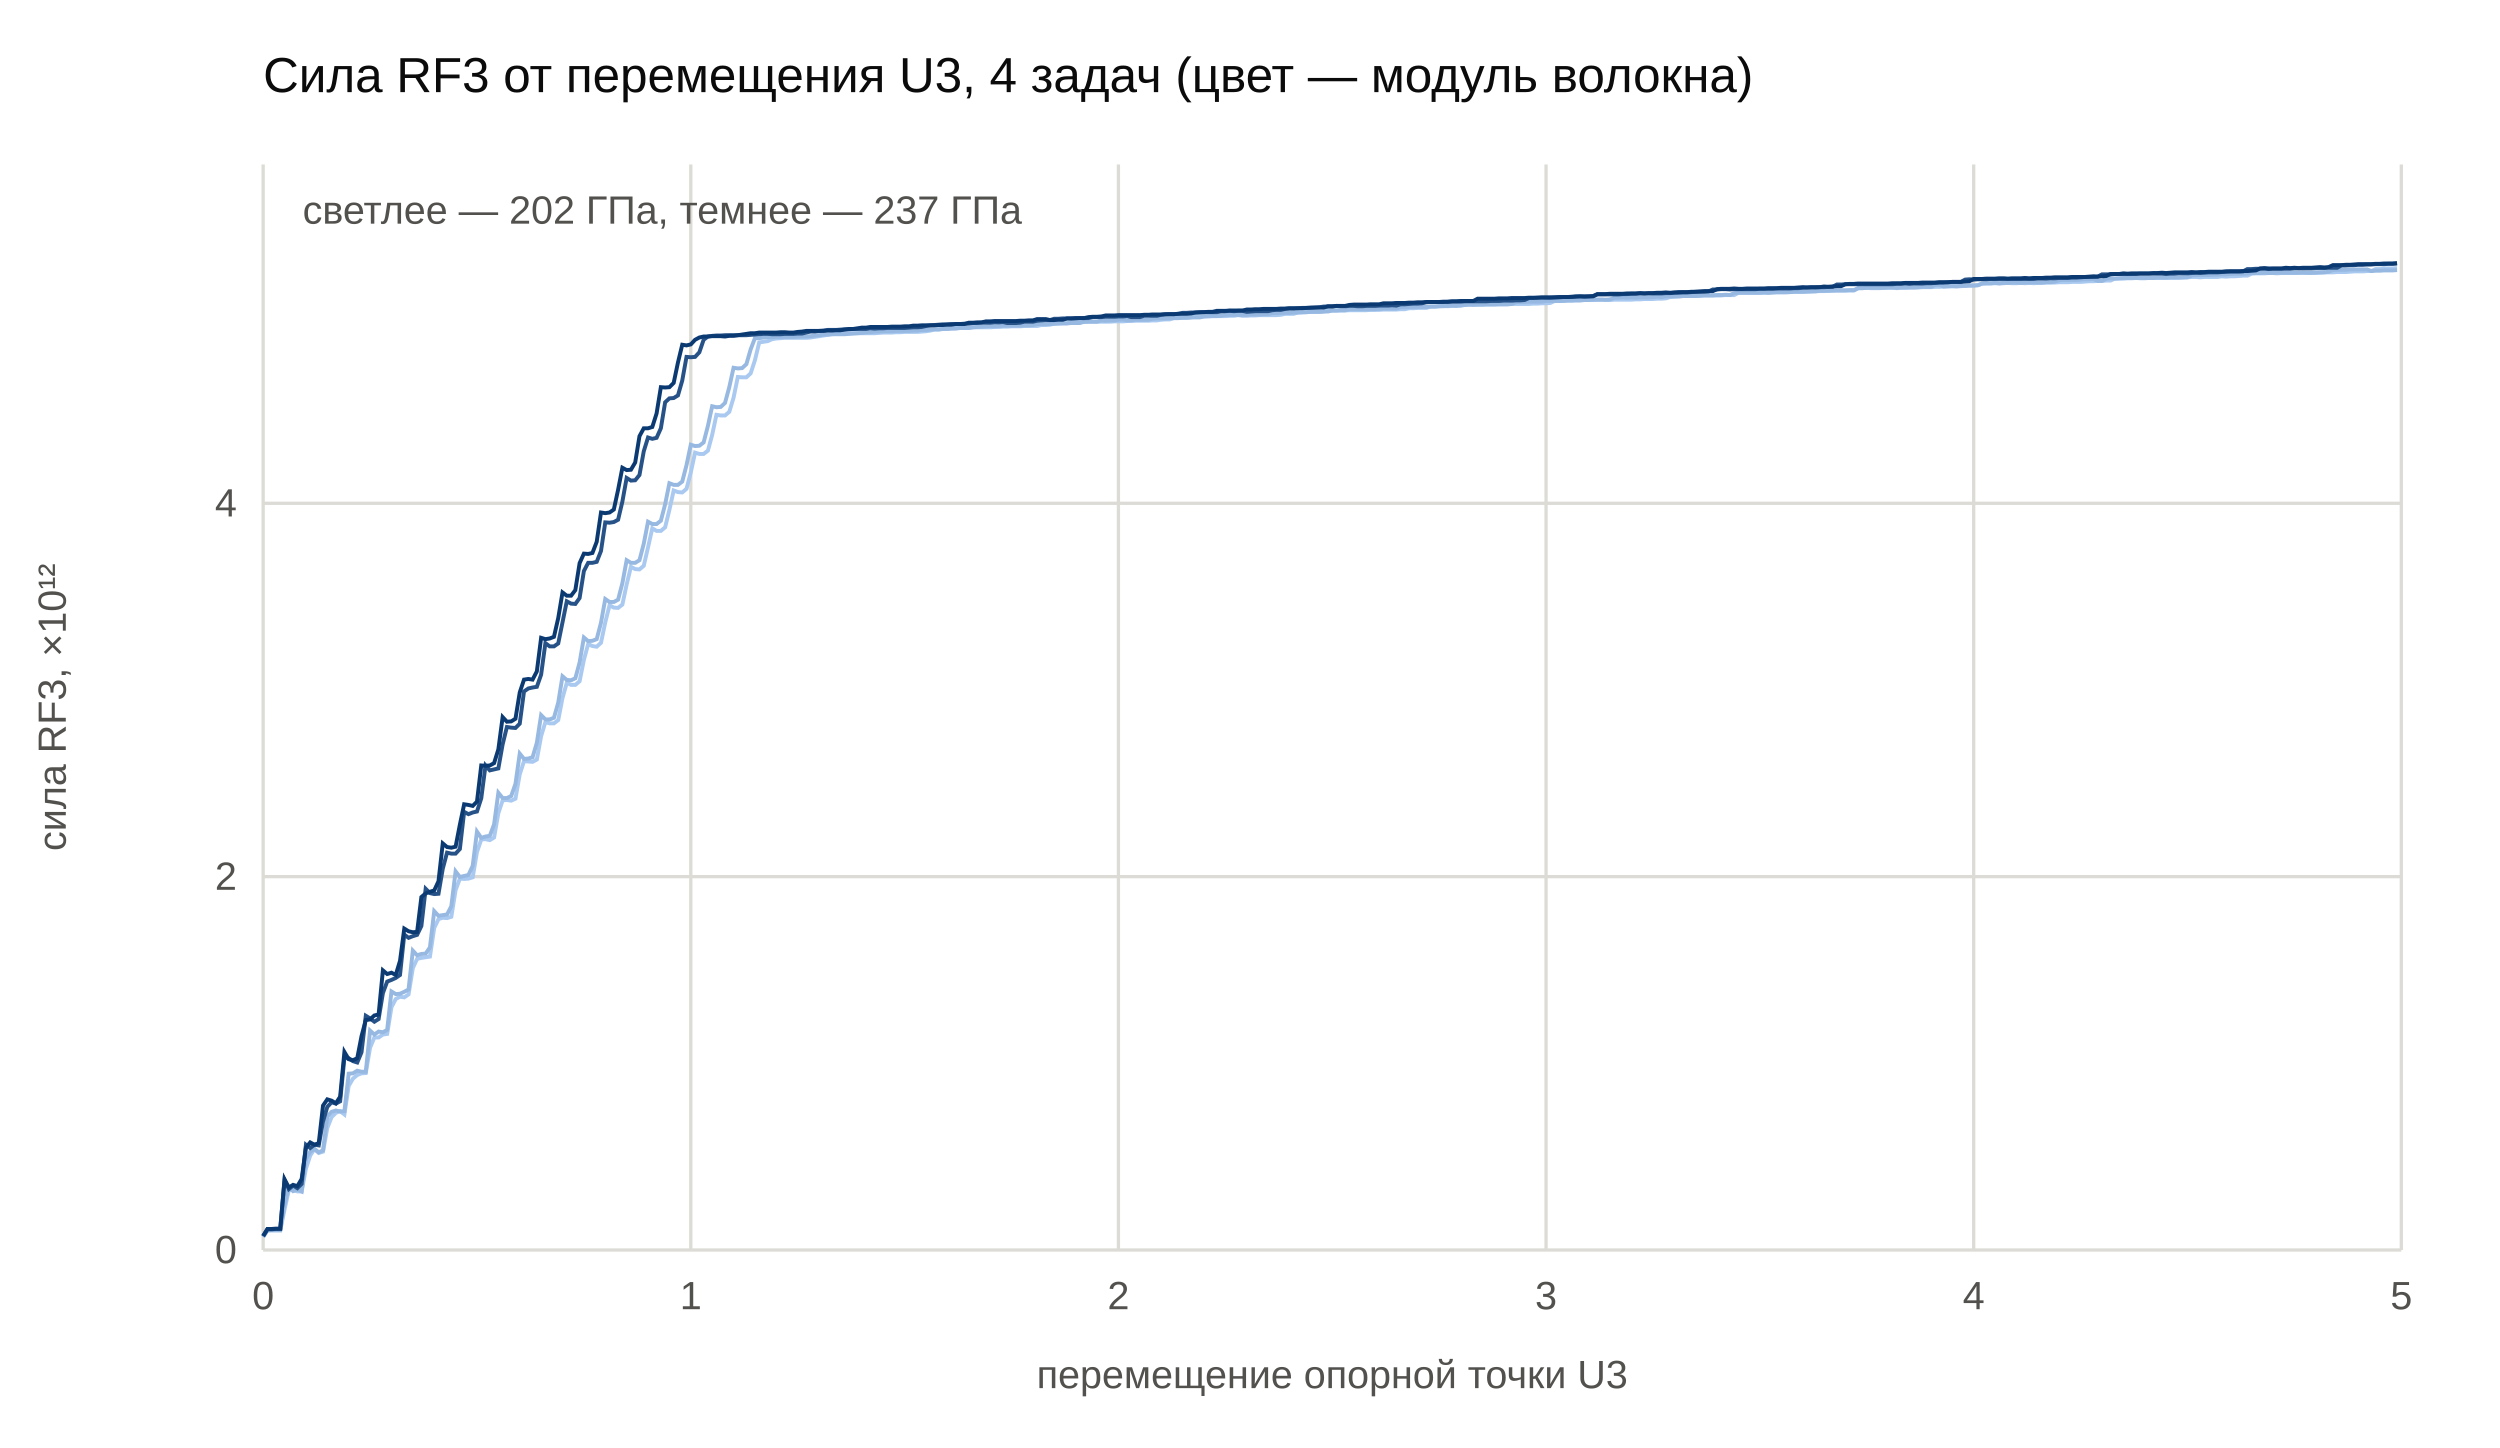
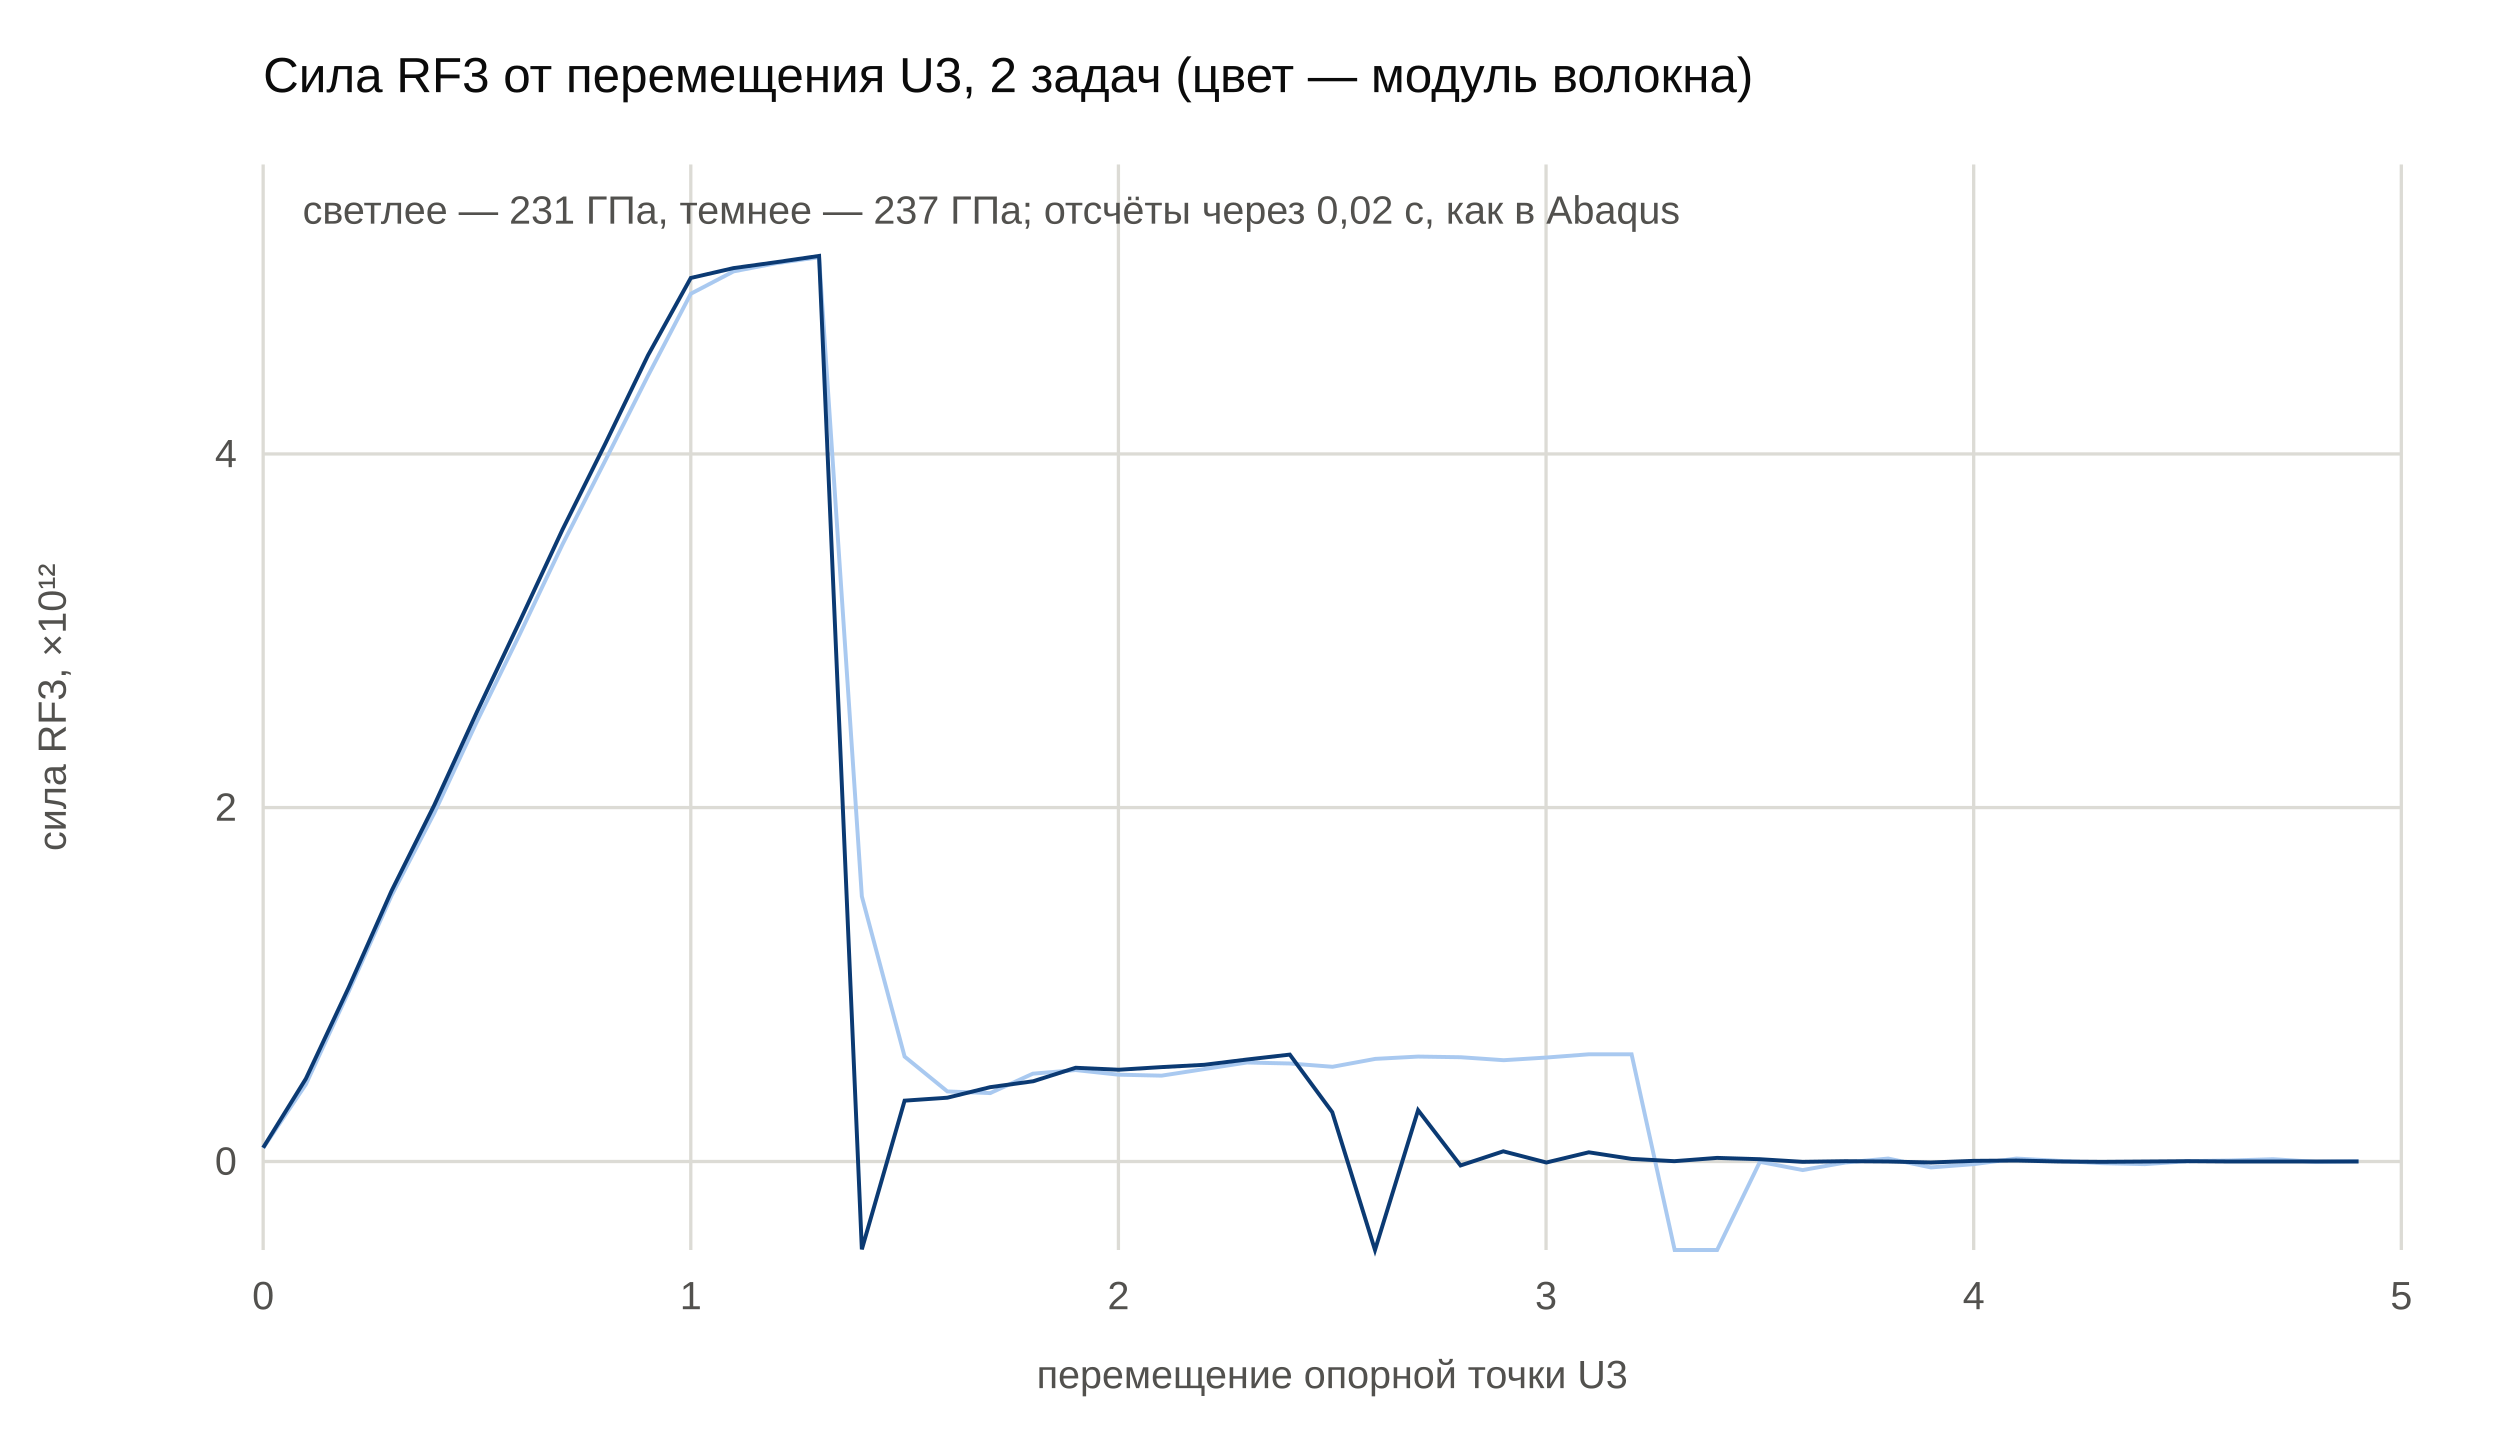
<svg xmlns="http://www.w3.org/2000/svg" width="760" height="440" font-family="Arial" font-size="12">
  <rect width="100%%" height="100%%" fill="#fcfcfb" />
-   <text x="80" y="28" font-size="15" fill="#0b0b0b">Сила RF3 от перемещения U3, 4 задач (цвет — модуль волокна)</text>
+   <text x="80" y="28" font-size="15" fill="#0b0b0b">Сила RF3 от перемещения U3, 2 задач (цвет — модуль волокна)</text>
  <line x1="80.0" y1="50" x2="80.0" y2="380" stroke="#dcdbd5" />
  <text x="80.0" y="398" text-anchor="middle" fill="#52514e">0</text>
  <line x1="210.0" y1="50" x2="210.0" y2="380" stroke="#dcdbd5" />
  <text x="210.0" y="398" text-anchor="middle" fill="#52514e">1</text>
  <line x1="340.0" y1="50" x2="340.0" y2="380" stroke="#dcdbd5" />
  <text x="340.0" y="398" text-anchor="middle" fill="#52514e">2</text>
  <line x1="470.0" y1="50" x2="470.0" y2="380" stroke="#dcdbd5" />
  <text x="470.0" y="398" text-anchor="middle" fill="#52514e">3</text>
  <line x1="600.0" y1="50" x2="600.0" y2="380" stroke="#dcdbd5" />
  <text x="600.0" y="398" text-anchor="middle" fill="#52514e">4</text>
  <line x1="730.0" y1="50" x2="730.0" y2="380" stroke="#dcdbd5" />
  <text x="730.0" y="398" text-anchor="middle" fill="#52514e">5</text>
-   <line x1="80" y1="380.0" x2="730" y2="380.0" stroke="#dcdbd5" />
-   <text x="72" y="384.0" text-anchor="end" fill="#52514e">0</text>
-   <line x1="80" y1="266.5" x2="730" y2="266.5" stroke="#dcdbd5" />
-   <text x="72" y="270.5" text-anchor="end" fill="#52514e">2</text>
-   <line x1="80" y1="153.0" x2="730" y2="153.0" stroke="#dcdbd5" />
-   <text x="72" y="157.0" text-anchor="end" fill="#52514e">4</text>
+   <line x1="80" y1="353.1" x2="730" y2="353.1" stroke="#dcdbd5" />
+   <text x="72" y="357.1" text-anchor="end" fill="#52514e">0</text>
+   <line x1="80" y1="245.5" x2="730" y2="245.5" stroke="#dcdbd5" />
+   <text x="72" y="249.5" text-anchor="end" fill="#52514e">2</text>
+   <line x1="80" y1="138.0" x2="730" y2="138.0" stroke="#dcdbd5" />
+   <text x="72" y="142.0" text-anchor="end" fill="#52514e">4</text>
  <text x="405" y="422" text-anchor="middle" fill="#52514e">перемещение опорной точки U3</text>
  <text transform="translate(20,215) rotate(-90)" text-anchor="middle" fill="#52514e">сила RF3, ×10¹²</text>
-   <polyline points="80.0,376.0 81.3,374.1 82.6,374.0 83.9,374.0 85.2,374.0 86.5,367.7 87.8,361.8 89.1,361.7 90.4,362.2 91.7,362.2 93.0,355.3 94.3,351.3 95.6,349.3 96.9,350.5 98.2,350.1 99.5,342.9 100.8,339.6 102.1,338.3 103.4,337.8 104.7,338.8 106.0,330.1 107.3,327.9 108.6,326.8 109.9,326.3 111.2,326.2 112.5,318.5 113.8,315.4 115.1,315.4 116.4,314.5 117.7,314.3 119.0,306.2 120.3,303.7 121.6,303.0 122.9,303.2 124.2,302.3 125.5,294.3 126.8,291.5 128.1,291.2 129.4,291.0 130.7,290.8 132.0,282.1 133.3,279.4 134.6,279.0 135.9,279.1 137.2,278.7 138.5,270.6 139.8,267.1 141.1,267.2 142.4,267.1 143.7,266.7 145.0,259.0 146.3,255.2 147.6,255.1 148.9,255.4 150.2,254.6 151.5,247.2 152.8,243.3 154.1,243.2 155.4,243.4 156.7,242.8 158.0,235.4 159.3,231.4 160.6,231.5 161.9,231.6 163.2,230.9 164.5,223.8 165.8,219.5 167.1,219.9 168.4,219.9 169.7,218.9 171.0,212.2 172.3,207.6 173.6,208.2 174.9,208.2 176.2,207.1 177.5,200.6 178.8,195.8 180.1,196.4 181.4,196.6 182.7,195.4 184.0,189.2 185.3,184.0 186.6,184.7 187.9,184.8 189.2,183.8 190.5,177.7 191.8,172.3 193.1,173.0 194.4,173.1 195.7,172.0 197.0,166.4 198.3,160.6 199.6,161.4 200.9,161.4 202.2,160.3 203.5,155.0 204.8,149.1 206.1,149.6 207.4,149.7 208.7,148.6 210.0,143.6 211.3,137.6 212.6,138.0 213.9,138.0 215.2,137.0 216.5,132.2 217.8,126.1 219.1,126.3 220.4,126.3 221.7,125.2 223.0,120.9 224.3,114.6 225.6,114.7 226.9,114.7 228.2,113.5 229.5,109.5 230.8,104.1 232.1,103.9 233.4,103.7 234.7,103.1 236.0,102.9 237.3,102.8 238.6,102.7 239.9,102.7 241.2,102.7 242.5,102.7 243.8,102.7 245.1,102.7 246.4,102.6 247.7,102.4 249.0,102.2 250.3,102.0 251.6,101.8 252.9,101.6 254.2,101.5 255.5,101.4 256.8,101.4 258.1,101.3 259.4,101.3 260.7,101.3 262.0,101.3 263.3,101.3 264.6,101.3 265.9,101.3 267.2,101.2 268.5,101.1 269.8,101.1 271.1,101.1 272.4,101.0 273.7,101.0 275.0,100.9 276.3,100.9 277.6,100.9 278.9,100.9 280.2,100.8 281.5,100.7 282.8,100.5 284.1,100.2 285.4,100.2 286.7,100.0 288.0,99.9 289.3,99.8 290.6,99.7 291.9,99.7 293.2,99.7 294.5,99.7 295.8,99.5 297.1,99.5 298.4,99.5 299.7,99.5 301.0,99.5 302.3,99.4 303.6,99.4 304.9,99.3 306.2,99.3 307.5,99.2 308.8,99.2 310.1,99.2 311.4,99.1 312.7,99.1 314.0,99.1 315.3,99.1 316.6,98.8 317.9,98.8 319.2,98.7 320.5,98.4 321.8,98.4 323.1,98.3 324.4,98.3 325.7,97.9 327.0,97.9 328.3,97.9 329.6,97.9 330.9,97.8 332.2,97.8 333.5,97.8 334.8,97.8 336.1,97.8 337.4,97.8 338.7,97.7 340.0,97.7 341.3,97.7 342.6,97.6 343.9,97.6 345.2,97.5 346.5,97.5 347.8,97.5 349.1,97.5 350.4,97.4 351.7,97.4 353.0,97.2 354.3,97.1 355.6,97.1 356.9,96.7 358.2,96.7 359.5,96.6 360.8,96.6 362.1,96.5 363.4,96.2 364.7,96.2 366.0,96.2 367.3,96.2 368.6,96.1 369.9,96.1 371.2,96.1 372.5,96.1 373.8,96.0 375.1,96.0 376.4,95.8 377.7,96.0 379.0,96.0 380.3,95.9 381.6,95.9 382.9,95.8 384.2,95.8 385.5,95.8 386.8,95.8 388.1,95.8 389.4,95.7 390.7,95.4 392.0,95.4 393.3,95.4 394.6,95.0 395.9,95.0 397.2,94.9 398.5,94.8 399.8,94.8 401.1,94.8 402.4,94.7 403.7,94.4 405.0,94.4 406.3,94.4 407.6,94.4 408.9,94.4 410.2,94.3 411.5,94.3 412.8,94.3 414.1,94.3 415.4,94.3 416.7,94.2 418.0,94.2 419.3,94.2 420.6,94.1 421.9,94.1 423.2,94.1 424.5,94.1 425.8,94.0 427.1,94.0 428.4,93.7 429.7,93.7 431.0,93.6 432.3,93.6 433.6,93.6 434.9,93.2 436.2,93.2 437.5,93.1 438.8,93.0 440.1,93.1 441.4,93.0 442.7,92.9 444.0,93.0 445.3,92.7 446.6,92.6 447.9,92.7 449.2,92.6 450.5,92.7 451.8,92.6 453.1,92.6 454.4,92.6 455.7,92.5 457.0,92.5 458.3,92.5 459.6,92.4 460.9,92.4 462.2,92.4 463.5,92.4 464.8,92.4 466.1,92.3 467.4,92.3 468.7,92.2 470.0,92.2 471.3,92.1 472.6,91.5 473.9,91.5 475.2,91.3 476.5,91.3 477.8,91.3 479.1,91.3 480.4,91.3 481.7,91.2 483.0,91.2 484.3,91.2 485.6,91.1 486.9,91.1 488.2,91.2 489.5,91.2 490.8,91.1 492.1,91.1 493.4,91.1 494.7,91.1 496.0,91.1 497.3,91.0 498.6,91.0 499.9,90.9 501.2,90.9 502.5,90.9 503.8,90.8 505.1,90.8 506.4,90.7 507.7,90.3 509.0,90.2 510.3,90.1 511.6,90.0 512.9,90.0 514.2,89.9 515.5,89.8 516.8,89.9 518.1,89.8 519.4,89.8 520.7,89.8 522.0,89.8 523.3,89.8 524.6,89.7 525.9,89.7 527.2,89.7 528.5,89.0 529.8,89.0 531.1,89.0 532.4,89.0 533.7,89.0 535.0,89.0 536.3,89.0 537.6,89.0 538.9,88.9 540.2,88.9 541.5,88.9 542.8,88.9 544.1,88.8 545.4,88.7 546.7,88.7 548.0,88.7 549.3,88.7 550.6,88.6 551.9,88.5 553.2,88.5 554.5,88.5 555.8,88.4 557.1,88.4 558.4,88.3 559.7,88.3 561.0,88.3 562.3,88.3 563.6,88.3 564.9,87.6 566.2,87.6 567.5,87.5 568.8,87.6 570.1,87.6 571.4,87.6 572.7,87.5 574.0,87.5 575.3,87.5 576.6,87.6 577.9,87.5 579.2,87.5 580.5,87.4 581.8,87.4 583.1,87.4 584.4,87.3 585.7,87.3 587.0,87.3 588.3,87.2 589.6,87.2 590.9,87.1 592.2,87.1 593.5,87.0 594.8,87.1 596.1,87.0 597.4,86.9 598.7,86.8 600.0,86.8 601.3,86.7 602.6,86.2 603.9,86.2 605.2,86.2 606.5,86.1 607.8,86.2 609.1,86.1 610.4,86.0 611.7,86.1 613.0,86.1 614.3,86.0 615.6,86.1 616.9,86.0 618.2,86.1 619.5,86.0 620.8,86.0 622.1,85.9 623.4,85.9 624.7,85.9 626.0,85.8 627.3,85.8 628.6,85.8 629.9,85.7 631.2,85.7 632.5,85.7 633.8,85.6 635.1,85.5 636.4,85.5 637.7,85.4 639.0,85.4 640.3,85.3 641.6,85.3 642.9,84.7 644.2,84.7 645.5,84.7 646.8,84.6 648.1,84.6 649.4,84.5 650.7,84.6 652.0,84.6 653.3,84.5 654.6,84.5 655.9,84.5 657.2,84.5 658.5,84.5 659.8,84.5 661.1,84.4 662.4,84.4 663.7,84.4 665.0,84.3 666.3,84.2 667.6,84.2 668.9,84.3 670.2,84.2 671.5,84.2 672.8,84.2 674.1,84.2 675.4,84.0 676.7,84.1 678.0,84.0 679.3,84.0 680.6,83.9 681.9,83.8 683.2,83.8 684.5,83.2 685.8,83.1 687.1,83.1 688.4,83.1 689.7,83.0 691.0,83.0 692.3,83.1 693.6,83.0 694.9,83.0 696.2,83.0 697.5,83.0 698.8,83.0 700.1,82.9 701.4,83.0 702.7,83.0 704.0,83.0 705.3,82.9 706.6,82.8 707.9,82.8 709.2,82.8 710.5,82.7 711.8,82.7 713.1,82.7 714.4,82.6 715.7,82.5 717.0,82.5 718.3,82.5 719.6,82.4 720.9,82.4 722.2,81.8 723.5,81.8 724.8,81.6 726.1,81.6 727.4,81.6 728.7,81.5" fill="none" stroke="#a9c9f0" stroke-width="1.2" />
-   <polyline points="80.0,376.0 81.3,374.0 82.6,374.0 83.9,374.0 85.2,374.0 86.5,366.2 87.8,360.9 89.1,362.1 90.4,361.6 91.7,362.2 93.0,352.3 94.3,350.1 95.6,349.3 96.9,350.3 98.2,349.7 99.5,339.4 100.8,338.0 102.1,337.6 103.4,337.9 104.7,337.8 106.0,326.4 107.3,326.3 108.6,325.5 109.9,325.8 111.2,325.8 112.5,313.3 113.8,314.5 115.1,313.6 116.4,313.8 117.7,313.1 119.0,301.4 120.3,302.2 121.6,302.1 122.9,301.5 124.2,300.8 125.5,289.0 126.8,290.4 128.1,290.0 129.4,289.9 130.7,288.0 132.0,277.0 133.3,278.4 134.6,278.2 135.9,278.0 137.2,275.5 138.5,264.9 139.8,266.6 141.1,266.3 142.4,266.0 143.7,263.2 145.0,252.8 146.3,254.7 147.6,254.3 148.9,254.1 150.2,250.6 151.5,241.0 152.8,242.6 154.1,242.6 155.4,242.0 156.7,238.3 158.0,229.1 159.3,230.7 160.6,230.6 161.9,230.2 163.2,225.8 164.5,217.4 165.8,218.7 167.1,218.7 168.4,218.2 169.7,213.6 171.0,205.6 172.3,206.7 173.6,206.8 174.9,206.2 176.2,201.4 177.5,193.8 178.8,194.9 180.1,194.8 181.4,194.3 182.7,189.3 184.0,182.1 185.3,183.0 186.6,183.0 187.9,182.3 189.2,177.3 190.5,170.3 191.8,171.1 193.1,171.1 194.4,170.3 195.7,165.3 197.0,158.6 198.3,159.3 199.6,159.3 200.9,158.3 202.2,153.3 203.5,146.9 204.8,147.4 206.1,147.4 207.4,146.4 208.7,141.4 210.0,135.2 211.3,135.6 212.6,135.5 213.9,134.5 215.2,129.5 216.5,123.5 217.8,123.8 219.1,123.7 220.4,122.5 221.7,117.7 223.0,111.8 224.3,112.0 225.6,111.9 226.9,110.7 228.2,106.2 229.5,102.8 230.8,102.8 232.1,102.6 233.4,102.5 234.7,102.5 236.0,102.4 237.3,102.4 238.6,102.4 239.9,102.4 241.2,102.4 242.5,102.3 243.8,102.3 245.1,102.3 246.4,102.2 247.7,102.0 249.0,101.9 250.3,101.7 251.6,101.7 252.9,101.6 254.2,101.6 255.5,101.6 256.8,101.6 258.1,101.5 259.4,101.4 260.7,101.3 262.0,101.2 263.3,101.0 264.6,101.0 265.9,100.8 267.2,100.8 268.5,100.7 269.8,100.7 271.1,100.7 272.4,100.6 273.7,100.6 275.0,100.6 276.3,100.6 277.6,100.5 278.9,100.5 280.2,100.3 281.5,100.3 282.8,100.2 284.1,100.1 285.4,100.1 286.7,100.0 288.0,100.0 289.3,99.9 290.6,99.9 291.9,99.7 293.2,99.7 294.5,99.7 295.8,99.5 297.1,99.4 298.4,99.3 299.7,99.2 301.0,99.1 302.3,99.2 303.6,99.1 304.9,99.0 306.2,99.0 307.5,99.0 308.8,99.0 310.1,99.0 311.4,98.9 312.7,98.9 314.0,98.8 315.3,98.5 316.6,98.5 317.9,98.5 319.2,98.5 320.5,98.4 321.8,98.3 323.1,98.3 324.4,98.3 325.7,98.2 327.0,98.2 328.3,98.2 329.6,97.8 330.9,97.8 332.2,97.8 333.5,97.8 334.8,97.4 336.1,97.5 337.4,97.4 338.7,97.4 340.0,97.2 341.3,97.1 342.6,97.4 343.9,97.3 345.2,97.2 346.5,97.2 347.8,97.2 349.1,97.2 350.4,96.9 351.7,96.8 353.0,96.8 354.3,96.8 355.6,96.7 356.9,96.7 358.2,96.7 359.5,96.6 360.8,96.6 362.1,96.5 363.4,96.5 364.7,96.5 366.0,96.2 367.3,96.1 368.6,96.1 369.9,96.1 371.2,96.0 372.5,95.7 373.8,95.7 375.1,95.7 376.4,95.7 377.7,95.7 379.0,95.7 380.3,95.6 381.6,95.6 382.9,95.6 384.2,95.5 385.5,95.5 386.8,95.2 388.1,95.2 389.4,95.1 390.7,95.1 392.0,95.1 393.3,95.0 394.6,95.0 395.9,94.9 397.2,94.9 398.5,94.8 399.8,94.8 401.1,94.8 402.4,94.7 403.7,94.7 405.0,94.4 406.3,94.4 407.6,94.3 408.9,94.3 410.2,94.0 411.5,94.0 412.8,94.0 414.1,94.0 415.4,94.0 416.7,94.0 418.0,94.0 419.3,93.9 420.6,93.8 421.9,93.8 423.2,93.8 424.5,93.8 425.8,93.4 427.1,93.4 428.4,93.3 429.7,93.3 431.0,93.3 432.3,93.3 433.6,93.3 434.9,93.2 436.2,93.2 437.5,93.1 438.8,93.1 440.1,93.0 441.4,92.9 442.7,93.0 444.0,92.7 445.3,92.7 446.6,92.6 447.9,92.6 449.2,92.6 450.5,92.5 451.8,92.5 453.1,92.5 454.4,92.5 455.7,92.5 457.0,92.5 458.3,92.5 459.6,92.4 460.9,91.8 462.2,91.8 463.5,91.8 464.8,91.7 466.1,91.7 467.4,91.7 468.7,91.7 470.0,91.5 471.3,91.5 472.6,91.5 473.9,91.5 475.2,91.5 476.5,91.4 477.8,91.4 479.1,91.3 480.4,91.3 481.7,91.2 483.0,91.2 484.3,91.1 485.6,91.1 486.9,91.1 488.2,91.1 489.5,91.0 490.8,90.5 492.1,90.5 493.4,90.4 494.7,90.5 496.0,90.4 497.3,90.5 498.6,90.4 499.9,90.4 501.2,90.4 502.5,90.3 503.8,90.2 505.1,90.3 506.4,90.1 507.7,90.1 509.0,90.1 510.3,90.1 511.6,90.0 512.9,90.0 514.2,90.0 515.5,90.0 516.8,89.9 518.1,89.8 519.4,89.8 520.7,89.8 522.0,89.7 523.3,89.7 524.6,89.6 525.9,89.7 527.2,89.1 528.5,89.0 529.8,89.0 531.1,89.0 532.4,89.0 533.7,89.0 535.0,89.0 536.3,88.9 537.6,89.0 538.9,88.9 540.2,88.8 541.5,88.8 542.8,88.8 544.1,88.8 545.4,88.7 546.7,88.7 548.0,88.7 549.3,88.6 550.6,88.6 551.9,88.6 553.2,88.4 554.5,88.4 555.8,88.4 557.1,88.3 558.4,88.3 559.7,88.3 561.0,88.3 562.3,88.2 563.6,88.2 564.9,87.6 566.2,87.6 567.5,87.5 568.8,87.5 570.1,87.5 571.4,87.5 572.7,87.5 574.0,87.4 575.3,87.4 576.6,87.5 577.9,87.4 579.2,87.4 580.5,87.4 581.8,87.4 583.1,87.3 584.4,87.2 585.7,87.2 587.0,87.2 588.3,86.6 589.6,86.6 590.9,87.1 592.2,87.0 593.5,87.0 594.8,87.0 596.1,86.9 597.4,86.9 598.7,86.8 600.0,86.8 601.3,86.7 602.6,86.2 603.9,86.1 605.2,86.1 606.5,86.0 607.8,86.1 609.1,86.0 610.4,86.0 611.7,85.9 613.0,85.9 614.3,86.0 615.6,85.9 616.9,85.9 618.2,85.8 619.5,85.9 620.8,85.9 622.1,85.8 623.4,85.8 624.7,85.6 626.0,85.2 627.3,85.1 628.6,85.1 629.9,85.1 631.2,85.1 632.5,85.0 633.8,84.9 635.1,84.9 636.4,84.8 637.7,85.4 639.0,85.4 640.3,84.7 641.6,84.6 642.9,84.7 644.2,84.6 645.5,84.5 646.8,84.5 648.1,84.5 649.4,84.5 650.7,84.5 652.0,84.5 653.3,84.5 654.6,84.5 655.9,84.4 657.2,84.4 658.5,84.4 659.8,84.3 661.1,84.4 662.4,84.4 663.7,84.3 665.0,84.3 666.3,83.7 667.6,83.6 668.9,83.6 670.2,83.6 671.5,83.6 672.8,83.5 674.1,83.5 675.4,83.4 676.7,83.4 678.0,83.3 679.3,83.2 680.6,83.2 681.9,83.2 683.2,83.1 684.5,83.0 685.8,83.0 687.1,83.0 688.4,82.9 689.7,83.0 691.0,83.0 692.3,82.9 693.6,82.9 694.9,82.9 696.2,82.9 697.5,82.9 698.8,82.9 700.1,82.9 701.4,82.9 702.7,82.9 704.0,82.8 705.3,82.8 706.6,82.8 707.9,82.6 709.2,82.1 710.5,82.0 711.8,82.0 713.1,82.0 714.4,81.9 715.7,81.9 717.0,81.9 718.3,81.9 719.6,81.9 720.9,82.4 722.2,82.3 723.5,82.3 724.8,82.2 726.1,82.2 727.4,82.2 728.7,82.1" fill="none" stroke="#96b8e1" stroke-width="1.2" />
-   <polyline points="80.0,375.8 81.3,373.7 82.6,373.7 83.9,373.6 85.2,373.6 86.5,358.8 87.8,361.5 89.1,360.4 90.4,361.2 91.7,359.9 93.0,348.0 94.3,349.0 95.6,348.0 96.9,348.2 98.2,340.9 99.5,336.5 100.8,335.1 102.1,335.5 103.4,334.8 104.7,321.6 106.0,321.7 107.3,322.6 108.6,323.0 109.9,319.9 111.2,308.8 112.5,309.6 113.8,310.6 115.1,309.8 116.4,301.9 117.7,298.4 119.0,297.9 120.3,297.3 121.6,296.4 122.9,284.1 124.2,285.1 125.5,284.6 126.8,284.2 128.1,281.5 129.4,270.2 130.7,271.5 132.0,271.8 133.3,271.7 134.6,264.1 135.9,259.2 137.2,259.5 138.5,259.5 139.8,258.1 141.1,246.8 142.4,247.5 143.7,247.0 145.0,246.7 146.3,242.7 147.6,232.7 148.9,234.2 150.2,233.9 151.5,233.6 152.8,226.3 154.1,221.0 155.4,221.2 156.7,221.3 158.0,220.0 159.3,210.2 160.6,209.3 161.9,209.0 163.2,208.8 164.5,205.1 165.8,195.5 167.1,196.5 168.4,196.5 169.7,195.6 171.0,189.2 172.3,182.8 173.6,183.5 174.9,183.6 176.2,181.8 177.5,173.6 178.8,171.1 180.1,171.1 181.4,170.8 182.7,167.5 184.0,158.8 185.3,158.9 186.6,158.7 187.9,158.0 189.2,152.5 190.5,145.3 191.8,146.1 193.1,146.0 194.4,144.4 195.7,137.2 197.0,133.0 198.3,133.4 199.6,133.1 200.9,130.2 202.2,122.3 203.5,121.1 204.8,121.0 206.1,120.2 207.4,115.7 208.7,108.5 210.0,108.6 211.3,108.5 212.6,107.1 213.9,103.3 215.2,102.3 216.5,102.1 217.8,102.0 219.1,102.0 220.4,101.9 221.7,101.9 223.0,101.9 224.3,101.9 225.6,101.9 226.9,101.9 228.2,101.8 229.5,101.7 230.8,101.6 232.1,101.5 233.4,101.5 234.7,101.6 236.0,101.6 237.3,101.6 238.6,101.5 239.9,101.5 241.2,101.5 242.5,101.4 243.8,101.4 245.1,101.1 246.4,100.8 247.7,100.8 249.0,100.6 250.3,100.5 251.6,100.3 252.9,100.3 254.2,100.3 255.5,100.2 256.8,100.1 258.1,100.1 259.4,100.0 260.7,100.0 262.0,100.0 263.3,100.0 264.6,99.8 265.9,99.9 267.2,99.8 268.5,99.8 269.8,99.7 271.1,99.7 272.4,99.7 273.7,99.7 275.0,99.7 276.3,99.6 277.6,99.5 278.9,99.5 280.2,99.4 281.5,99.1 282.8,98.9 284.1,98.8 285.4,98.7 286.7,98.6 288.0,98.6 289.3,98.5 290.6,98.5 291.9,98.5 293.2,98.4 294.5,98.4 295.8,98.2 297.1,98.2 298.4,98.1 299.7,98.1 301.0,98.1 302.3,98.0 303.6,98.0 304.9,97.9 306.2,98.2 307.5,98.2 308.8,98.2 310.1,98.1 311.4,97.8 312.7,97.8 314.0,97.8 315.3,97.5 316.6,97.4 317.9,97.3 319.2,97.3 320.5,96.9 321.8,96.9 323.1,96.8 324.4,96.8 325.7,96.8 327.0,96.8 328.3,96.7 329.6,96.7 330.9,96.7 332.2,96.4 333.5,96.4 334.8,96.4 336.1,96.3 337.4,96.3 338.7,96.3 340.0,96.2 341.3,96.2 342.6,96.1 343.9,96.4 345.2,96.4 346.5,96.4 347.8,96.0 349.1,96.0 350.4,96.0 351.7,96.0 353.0,95.7 354.3,95.6 355.6,95.5 356.9,95.5 358.2,95.4 359.5,95.1 360.8,95.1 362.1,95.0 363.4,95.0 364.7,95.0 366.0,94.9 367.3,94.9 368.6,94.9 369.9,94.9 371.2,94.7 372.5,94.6 373.8,94.5 375.1,94.6 376.4,94.5 377.7,94.5 379.0,94.8 380.3,94.7 381.6,94.6 382.9,94.6 384.2,94.6 385.5,94.6 386.8,94.3 388.1,94.2 389.4,94.2 390.7,93.9 392.0,93.8 393.3,93.8 394.6,93.7 395.9,93.6 397.2,93.6 398.5,93.6 399.8,93.5 401.1,93.4 402.4,93.2 403.7,93.2 405.0,93.2 406.3,93.0 407.6,93.1 408.9,93.1 410.2,93.0 411.5,93.0 412.8,93.1 414.1,93.1 415.4,93.0 416.7,93.0 418.0,93.0 419.3,92.9 420.6,92.9 421.9,92.9 423.2,92.8 424.5,92.9 425.8,92.5 427.1,92.5 428.4,92.4 429.7,92.3 431.0,92.3 432.3,92.2 433.6,91.9 434.9,91.8 436.2,91.8 437.5,91.8 438.8,91.7 440.1,91.8 441.4,91.7 442.7,91.7 444.0,91.7 445.3,91.6 446.6,91.6 447.9,91.6 449.2,91.6 450.5,91.6 451.8,91.6 453.1,91.5 454.4,91.5 455.7,91.5 457.0,91.4 458.3,91.4 459.6,91.4 460.9,91.3 462.2,91.3 463.5,91.2 464.8,90.6 466.1,90.6 467.4,90.5 468.7,90.5 470.0,90.5 471.3,90.5 472.6,90.4 473.9,90.4 475.2,90.3 476.5,90.3 477.8,90.3 479.1,90.2 480.4,90.1 481.7,90.2 483.0,90.1 484.3,90.1 485.6,89.5 486.9,89.5 488.2,89.5 489.5,89.5 490.8,89.5 492.1,89.5 493.4,89.4 494.7,89.4 496.0,89.3 497.3,89.3 498.6,89.2 499.9,89.2 501.2,89.2 502.5,89.2 503.8,89.2 505.1,89.2 506.4,89.1 507.7,89.1 509.0,89.0 510.3,89.0 511.6,88.9 512.9,88.9 514.2,88.8 515.5,88.7 516.8,88.7 518.1,88.7 519.4,88.6 520.7,88.0 522.0,88.0 523.3,87.9 524.6,87.9 525.9,88.0 527.2,87.9 528.5,87.9 529.8,87.9 531.1,87.9 532.4,87.9 533.7,87.9 535.0,87.8 536.3,87.8 537.6,87.8 538.9,87.8 540.2,87.7 541.5,87.7 542.8,87.7 544.1,87.7 545.4,87.6 546.7,87.6 548.0,87.5 549.3,87.4 550.6,87.4 551.9,87.4 553.2,87.3 554.5,87.3 555.8,87.2 557.1,87.2 558.4,86.5 559.7,86.5 561.0,86.4 562.3,86.4 563.6,86.4 564.9,86.4 566.2,86.4 567.5,86.4 568.8,86.4 570.1,86.4 571.4,86.4 572.7,86.4 574.0,86.4 575.3,86.4 576.6,86.3 577.9,86.3 579.2,86.2 580.5,86.3 581.8,86.2 583.1,86.2 584.4,86.2 585.7,86.1 587.0,86.1 588.3,86.0 589.6,85.9 590.9,85.9 592.2,85.8 593.5,85.7 594.8,85.7 596.1,85.7 597.4,85.0 598.7,84.9 600.0,85.0 601.3,84.9 602.6,84.9 603.9,84.9 605.2,84.8 606.5,84.8 607.8,84.8 609.1,84.8 610.4,84.8 611.7,84.8 613.0,84.8 614.3,84.8 615.6,84.8 616.9,84.8 618.2,84.8 619.5,84.7 620.8,84.7 622.1,84.7 623.4,84.6 624.7,84.6 626.0,84.5 627.3,84.5 628.6,84.5 629.9,84.4 631.2,84.4 632.5,84.3 633.8,84.2 635.1,84.2 636.4,84.2 637.7,84.1 639.0,83.4 640.3,83.4 641.6,83.4 642.9,83.3 644.2,83.3 645.5,83.3 646.8,83.3 648.1,83.3 649.4,83.3 650.7,83.2 652.0,83.2 653.3,83.2 654.6,83.2 655.9,83.2 657.2,83.2 658.5,83.3 659.8,83.2 661.1,83.2 662.4,83.1 663.7,83.1 665.0,83.1 666.3,83.0 667.6,82.9 668.9,83.0 670.2,82.9 671.5,82.8 672.8,82.8 674.1,82.8 675.4,82.7 676.7,82.6 678.0,82.5 679.3,82.5 680.6,82.5 681.9,82.5 683.2,81.8 684.5,81.8 685.8,81.7 687.1,81.7 688.4,81.7 689.7,81.8 691.0,81.7 692.3,81.7 693.6,81.7 694.9,81.7 696.2,81.7 697.5,81.6 698.8,81.6 700.1,81.6 701.4,81.6 702.7,81.6 704.0,81.5 705.3,81.5 706.6,81.5 707.9,81.4 709.2,81.4 710.5,81.4 711.8,80.7 713.1,80.7 714.4,80.6 715.7,80.6 717.0,80.5 718.3,80.5 719.6,80.4 720.9,80.4 722.2,80.3 723.5,80.3 724.8,80.3 726.1,80.2 727.4,80.2 728.7,80.1" fill="none" stroke="#265288" stroke-width="1.2" />
-   <polyline points="80.0,375.7 81.3,373.6 82.6,373.6 83.9,373.5 85.2,373.5 86.5,358.5 87.8,361.0 89.1,360.2 90.4,360.6 91.7,358.4 93.0,348.9 94.3,347.3 95.6,348.0 96.9,347.5 98.2,336.1 99.5,334.2 100.8,334.6 102.1,335.4 103.4,333.4 104.7,319.8 106.0,322.0 107.3,322.3 108.6,321.7 109.9,315.0 111.2,310.1 112.5,309.9 113.8,308.7 115.1,308.4 116.4,295.0 117.7,296.1 119.0,295.7 120.3,296.4 121.6,292.1 122.9,282.3 124.2,283.1 125.5,283.4 126.8,283.3 128.1,272.7 129.4,271.6 130.7,271.1 132.0,270.7 133.3,267.9 134.6,256.4 135.9,257.5 137.2,257.7 138.5,257.4 139.8,250.7 141.1,244.5 142.4,244.7 143.7,245.0 145.0,243.7 146.3,232.7 147.6,232.8 148.9,232.7 150.2,232.0 151.5,227.8 152.8,218.0 154.1,219.4 155.4,219.3 156.7,218.5 158.0,210.5 159.3,206.6 160.6,206.4 161.9,206.6 163.2,204.1 164.5,193.9 165.8,194.3 167.1,194.1 168.4,193.6 169.7,187.9 171.0,180.1 172.3,181.1 173.6,181.1 174.9,179.4 176.2,171.2 177.5,168.3 178.8,168.4 180.1,168.1 181.4,164.7 182.7,155.8 184.0,156.0 185.3,155.8 186.6,154.9 187.9,148.9 189.2,142.2 190.5,142.9 191.8,142.8 193.1,140.6 194.4,132.6 195.7,130.2 197.0,130.2 198.3,129.8 199.6,125.7 200.9,117.7 202.2,117.8 203.5,117.7 204.8,116.4 206.1,110.2 207.4,104.8 208.7,105.0 210.0,104.7 211.3,103.3 212.6,102.6 213.9,102.3 215.2,102.3 216.5,102.2 217.8,102.2 219.1,102.2 220.4,102.3 221.7,102.1 223.0,102.1 224.3,101.9 225.6,101.7 226.9,101.5 228.2,101.3 229.5,101.3 230.8,101.1 232.1,101.1 233.4,101.1 234.7,101.1 236.0,101.1 237.3,101.0 238.6,101.0 239.9,101.1 241.2,101.1 242.5,100.9 243.8,100.8 245.1,100.6 246.4,100.6 247.7,100.6 249.0,100.6 250.3,100.6 251.6,100.5 252.9,100.5 254.2,100.4 255.5,100.4 256.8,100.2 258.1,100.0 259.4,100.0 260.7,99.8 262.0,99.6 263.3,99.6 264.6,99.4 265.9,99.4 267.2,99.4 268.5,99.4 269.8,99.4 271.1,99.3 272.4,99.3 273.7,99.3 275.0,99.2 276.3,99.2 277.6,99.0 278.9,99.0 280.2,98.9 281.5,98.9 282.8,98.9 284.1,98.9 285.4,98.8 286.7,98.8 288.0,98.7 289.3,98.7 290.6,98.5 291.9,98.5 293.2,98.5 294.5,98.1 295.8,98.1 297.1,98.0 298.4,98.0 299.7,97.7 301.0,97.7 302.3,97.6 303.6,97.6 304.9,97.6 306.2,97.6 307.5,97.6 308.8,97.6 310.1,97.5 311.4,97.5 312.7,97.4 314.0,97.4 315.3,97.0 316.6,97.0 317.9,97.0 319.2,97.3 320.5,97.3 321.8,97.2 323.1,97.2 324.4,96.8 325.7,96.8 327.0,96.7 328.3,96.7 329.6,96.7 330.9,96.4 332.2,96.3 333.5,96.3 334.8,96.2 336.1,95.9 337.4,95.9 338.7,95.9 340.0,95.8 341.3,95.8 342.6,95.8 343.9,95.8 345.2,95.8 346.5,95.8 347.8,95.7 349.1,95.7 350.4,95.6 351.7,95.6 353.0,95.6 354.3,95.5 355.6,95.5 356.9,95.5 358.2,95.4 359.5,95.4 360.8,95.4 362.1,95.3 363.4,95.0 364.7,94.9 366.0,94.9 367.3,94.8 368.6,94.8 369.9,94.5 371.2,94.5 372.5,94.5 373.8,94.4 375.1,94.4 376.4,94.4 377.7,94.4 379.0,94.1 380.3,94.1 381.6,94.0 382.9,94.0 384.2,93.9 385.5,93.9 386.8,93.9 388.1,93.9 389.4,93.8 390.7,93.8 392.0,93.7 393.3,93.7 394.6,93.7 395.9,93.7 397.2,93.6 398.5,93.5 399.8,93.5 401.1,93.5 402.4,93.5 403.7,93.1 405.0,93.1 406.3,93.0 407.6,93.0 408.9,93.0 410.2,92.7 411.5,92.6 412.8,92.6 414.1,92.6 415.4,92.6 416.7,92.5 418.0,92.5 419.3,92.5 420.6,92.2 421.9,92.2 423.2,92.2 424.5,92.1 425.8,92.1 427.1,92.1 428.4,92.0 429.7,92.0 431.0,91.9 432.3,91.9 433.6,91.8 434.9,91.8 436.2,91.8 437.5,91.8 438.8,91.8 440.1,91.7 441.4,91.6 442.7,91.6 444.0,91.5 445.3,91.5 446.6,91.5 447.9,91.5 449.2,90.8 450.5,90.8 451.8,90.8 453.1,90.8 454.4,90.8 455.7,90.7 457.0,90.7 458.3,90.7 459.6,90.6 460.9,90.6 462.2,90.6 463.5,90.6 464.8,90.5 466.1,90.5 467.4,90.5 468.7,90.4 470.0,90.4 471.3,90.4 472.6,90.4 473.9,90.3 475.2,90.3 476.5,90.3 477.8,90.2 479.1,90.1 480.4,90.1 481.7,90.1 483.0,90.1 484.3,90.0 485.6,89.4 486.9,89.4 488.2,89.4 489.5,89.3 490.8,89.3 492.1,89.3 493.4,89.3 494.7,89.2 496.0,89.2 497.3,89.2 498.6,89.1 499.9,89.2 501.2,89.1 502.5,89.1 503.8,89.0 505.1,89.0 506.4,88.9 507.7,89.0 509.0,88.9 510.3,88.8 511.6,88.8 512.9,88.8 514.2,88.7 515.5,88.7 516.8,88.6 518.1,88.5 519.4,88.5 520.7,88.5 522.0,87.9 523.3,87.8 524.6,87.8 525.9,87.8 527.2,87.7 528.5,87.8 529.8,87.8 531.1,87.7 532.4,87.7 533.7,87.7 535.0,87.7 536.3,87.7 537.6,87.6 538.9,87.6 540.2,87.6 541.5,87.5 542.8,87.5 544.1,87.5 545.4,87.5 546.7,87.4 548.0,87.3 549.3,87.4 550.6,87.3 551.9,87.3 553.2,87.3 554.5,87.1 555.8,87.2 557.1,87.1 558.4,87.0 559.7,87.0 561.0,86.4 562.3,86.3 563.6,86.3 564.9,86.2 566.2,86.2 567.5,86.2 568.8,86.2 570.1,86.2 571.4,86.2 572.7,86.2 574.0,86.2 575.3,86.1 576.6,86.1 577.9,86.1 579.2,86.0 580.5,86.0 581.8,86.0 583.1,86.0 584.4,85.9 585.7,85.9 587.0,85.9 588.3,85.9 589.6,85.8 590.9,85.8 592.2,85.8 593.5,85.7 594.8,85.7 596.1,85.7 597.4,85.6 598.7,85.5 600.0,84.8 601.3,84.8 602.6,84.8 603.9,84.7 605.2,84.7 606.5,84.7 607.8,84.6 609.1,84.6 610.4,84.7 611.7,84.6 613.0,84.6 614.3,84.6 615.6,84.5 616.9,84.6 618.2,84.5 619.5,84.5 620.8,84.5 622.1,84.4 623.4,84.4 624.7,84.3 626.0,84.3 627.3,84.3 628.6,84.3 629.9,84.2 631.2,84.2 632.5,84.2 633.8,84.2 635.1,84.1 636.4,84.0 637.7,84.1 639.0,84.0 640.3,83.9 641.6,83.3 642.9,83.3 644.2,83.3 645.5,83.1 646.8,83.2 648.1,83.1 649.4,83.1 650.7,83.1 652.0,83.1 653.3,83.1 654.6,83.0 655.9,83.0 657.2,82.9 658.5,83.0 659.8,82.9 661.1,82.8 662.4,82.8 663.7,82.8 665.0,82.8 666.3,82.7 667.6,82.8 668.9,82.7 670.2,82.7 671.5,82.6 672.8,82.6 674.1,82.6 675.4,82.6 676.7,82.5 678.0,82.5 679.3,82.5 680.6,82.5 681.9,82.4 683.2,82.4 684.5,82.3 685.8,82.2 687.1,81.6 688.4,81.5 689.7,81.6 691.0,81.6 692.3,81.6 693.6,81.6 694.9,81.4 696.2,81.5 697.5,81.4 698.8,81.5 700.1,81.4 701.4,81.4 702.7,81.4 704.0,81.3 705.3,81.2 706.6,81.3 707.9,81.2 709.2,80.6 710.5,80.6 711.8,80.6 713.1,80.5 714.4,80.5 715.7,80.4 717.0,80.3 718.3,80.3 719.6,80.3 720.9,80.3 722.2,80.2 723.5,80.2 724.8,80.1 726.1,80.1 727.4,80.1 728.7,80.0" fill="none" stroke="#0b3a73" stroke-width="1.2" />
-   <text x="92" y="68" fill="#52514e">светлее — 202 ГПа, темнее — 237 ГПа</text>
+   <polyline points="80.0,349.0 93.0,329.6 106.0,301.4 119.0,272.3 132.0,247.2 145.0,219.3 158.0,192.8 171.0,165.5 184.0,140.0 197.0,114.2 210.0,89.3 223.0,82.5 236.0,80.0 249.0,78.2 262.0,272.5 275.0,321.2 288.0,331.8 301.0,332.3 314.0,326.4 327.0,325.3 340.0,326.7 353.1,327.0 366.1,325.0 379.1,323.0 392.1,323.3 405.1,324.3 418.1,321.9 431.1,321.2 444.1,321.4 457.1,322.3 470.0,321.5 483.1,320.5 496.0,320.5 509.1,380.0 522.0,380.0 535.0,353.2 548.0,355.7 561.0,353.4 574.0,352.2 587.0,354.9 600.0,353.9 613.0,352.2 626.0,352.9 639.0,353.6 652.0,353.9 665.0,353.0 678.0,352.8 691.0,352.4 704.0,353.2 717.0,353.0" fill="none" stroke="#a9c9f0" stroke-width="1.2" />
+   <polyline points="80.0,348.9 93.0,327.9 106.0,300.2 119.0,270.9 132.0,244.8 145.0,216.4 158.0,188.9 171.0,161.0 184.0,134.9 197.0,108.0 210.0,84.5 223.0,81.5 236.0,79.7 249.0,77.8 262.0,379.8 275.0,334.6 288.0,333.7 301.0,330.5 314.1,328.7 327.0,324.6 340.1,325.2 353.1,324.4 366.1,323.7 379.0,322.1 392.1,320.6 405.0,338.1 418.0,380.0 431.1,337.5 444.0,354.3 457.0,350.0 470.1,353.4 483.0,350.3 496.0,352.3 509.0,353.0 522.0,352.0 535.0,352.4 548.0,353.2 561.0,353.0 574.0,353.1 587.0,353.4 600.0,352.9 613.0,352.8 626.0,353.1 639.0,353.2 652.0,353.1 665.0,353.0 678.0,353.1 691.0,353.1 704.0,353.1 717.0,353.1" fill="none" stroke="#0b3a73" stroke-width="1.2" />
+   <text x="92" y="68" fill="#52514e">светлее — 231 ГПа, темнее — 237 ГПа; отсчёты через 0,02 с, как в Abaqus</text>
</svg>
